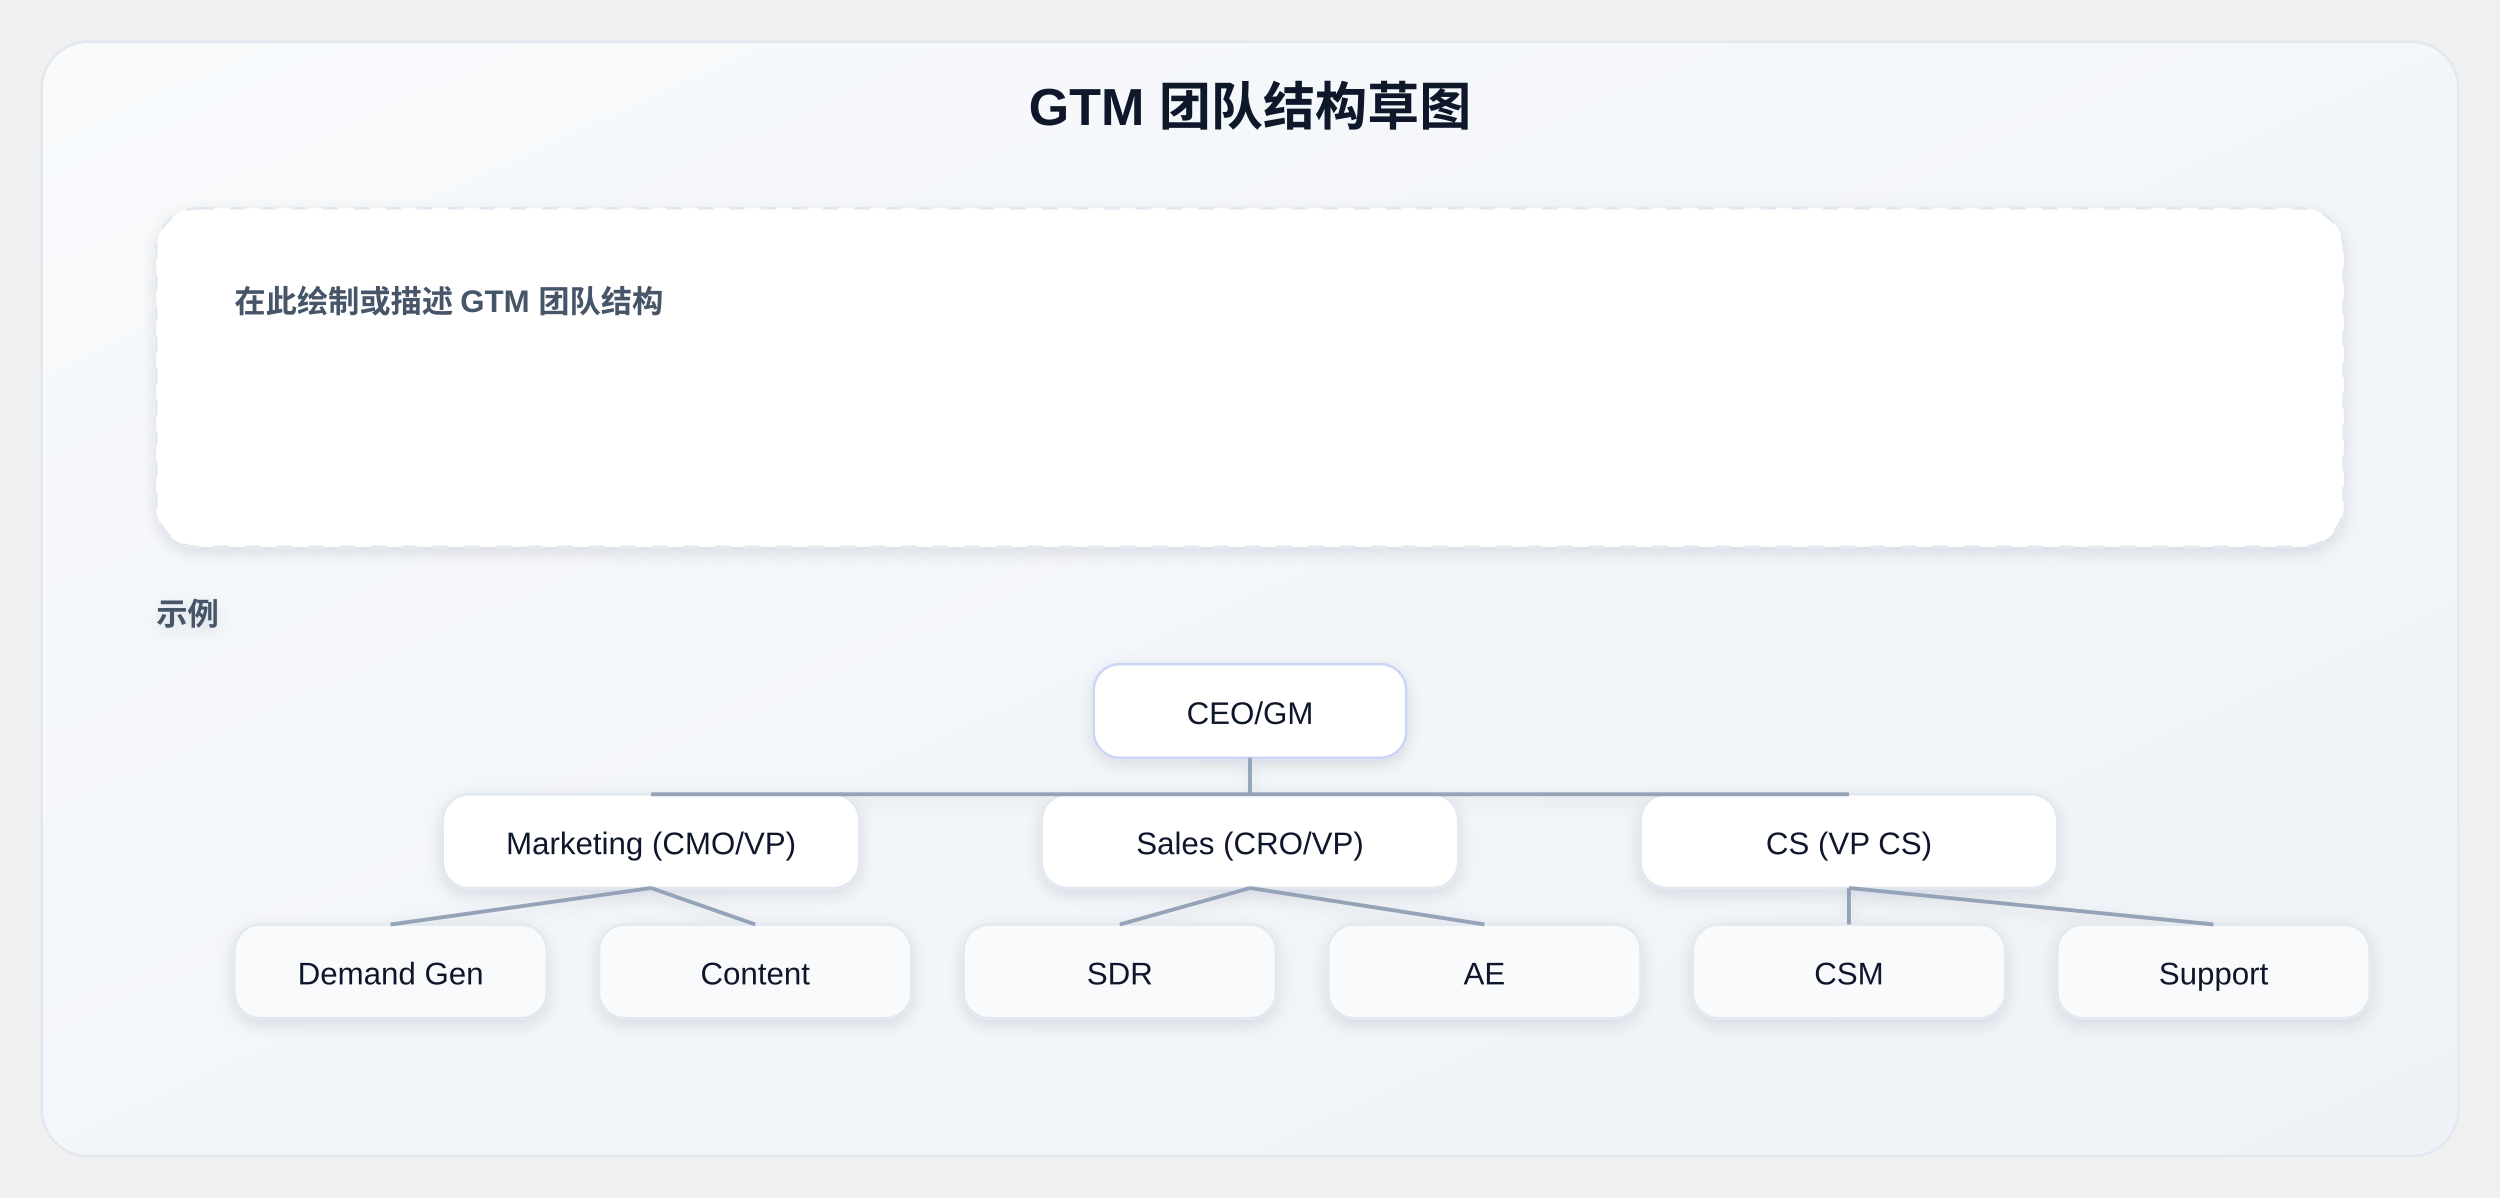
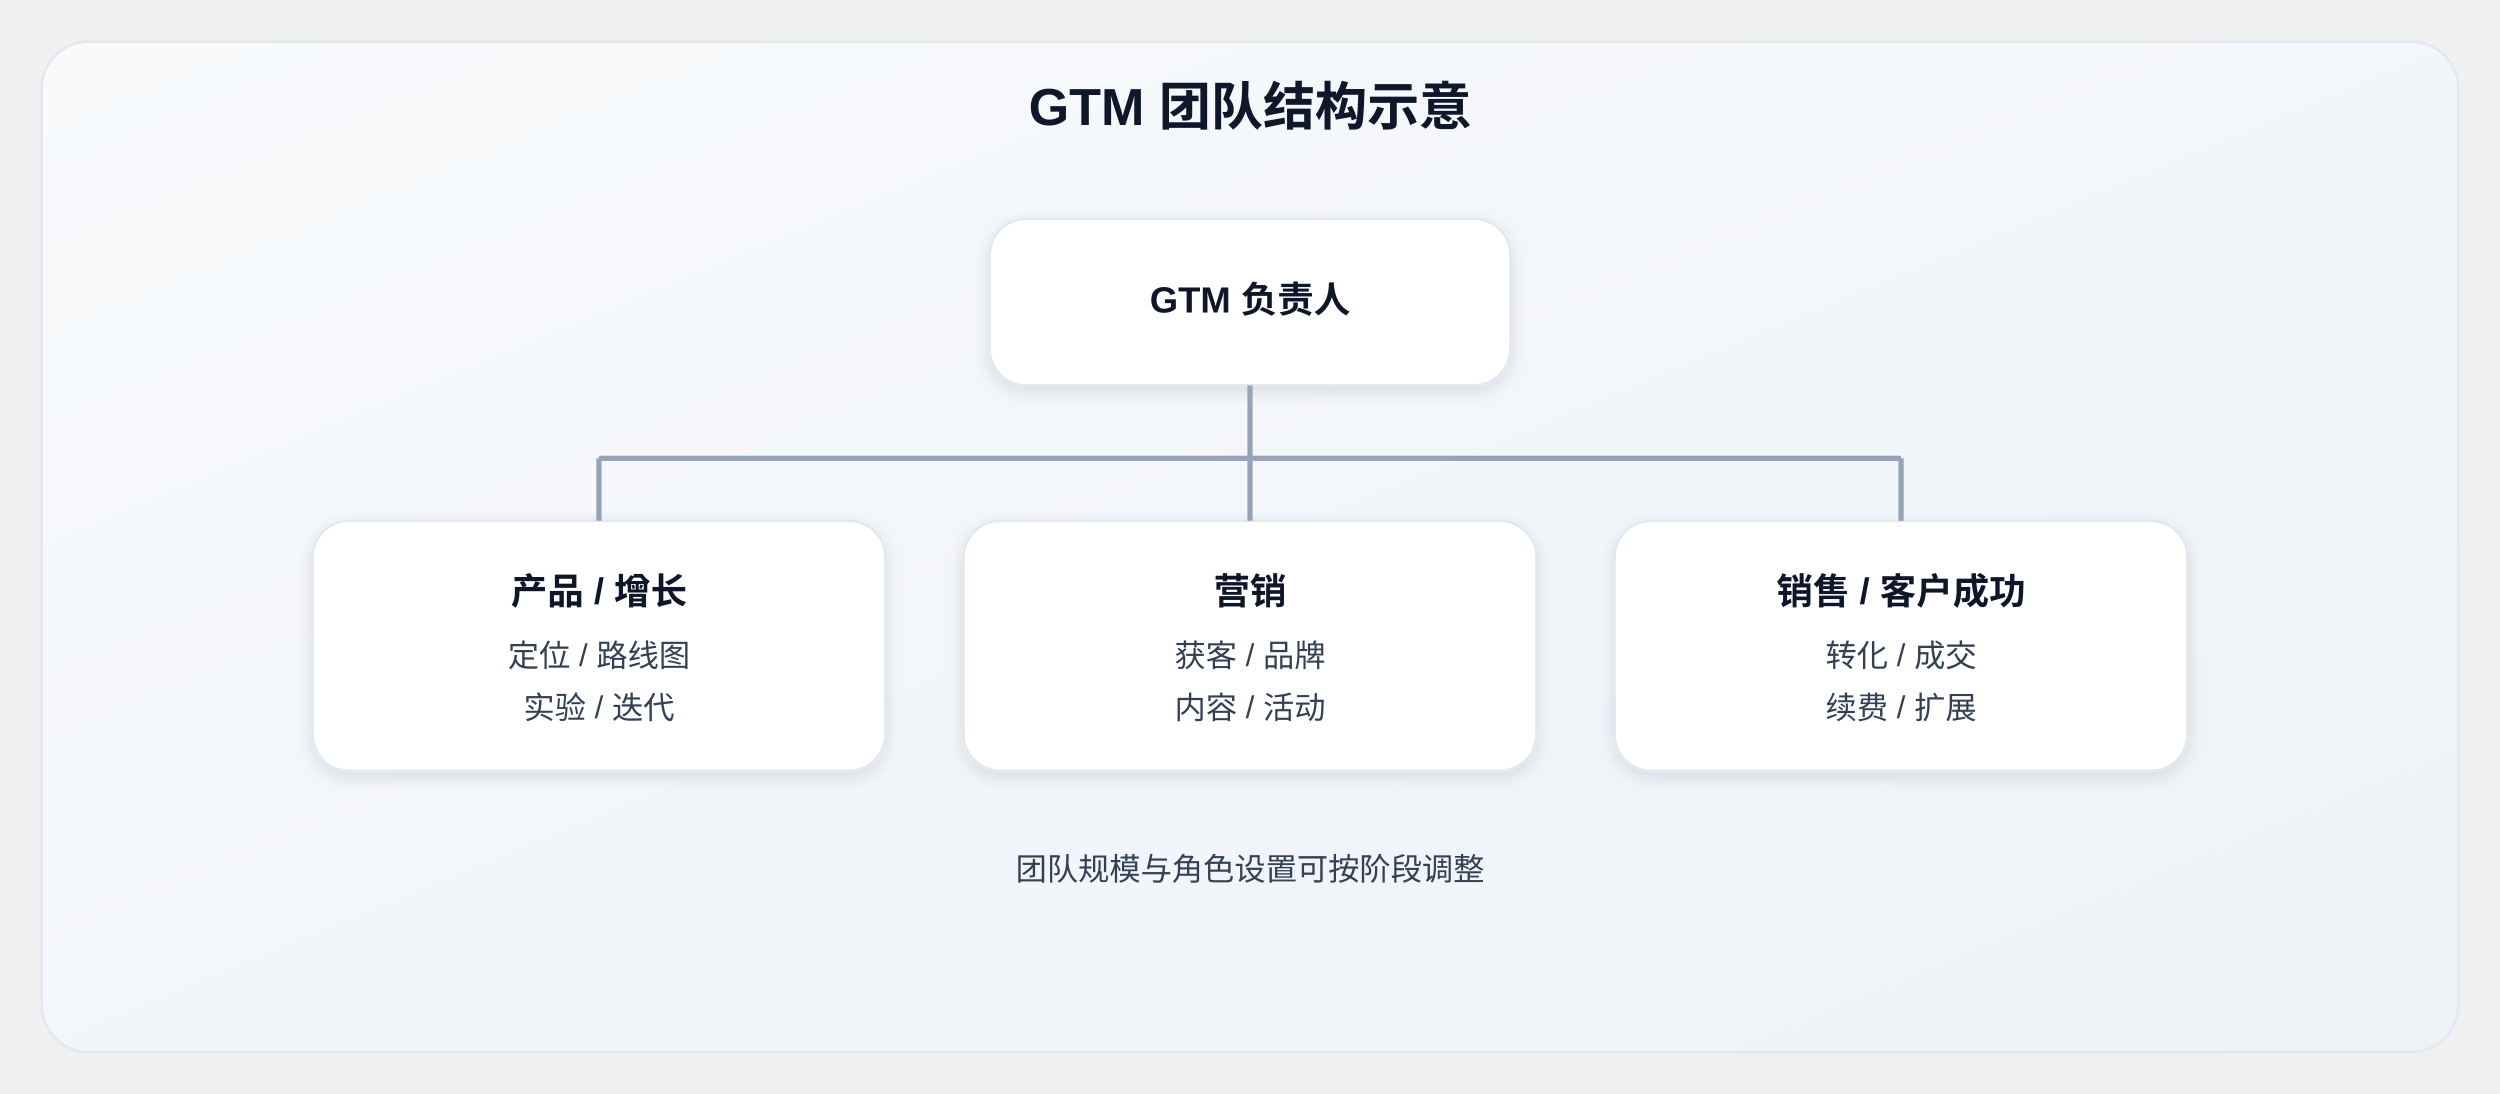
- <svg xmlns="http://www.w3.org/2000/svg" width="960" height="460" viewBox="0 0 960 460" role="img" aria-labelledby="st-03-title st-03-desc">
+ <svg xmlns="http://www.w3.org/2000/svg" width="960" height="420" viewBox="0 0 960 420" role="img" aria-labelledby="st-03-title st-03-desc">
  <defs>
    <linearGradient id="st-03-bg" x1="0" y1="0" x2="1" y2="1">
      <stop offset="0%" stop-color="#F8FAFC" />
      <stop offset="100%" stop-color="#EEF2F7" />
    </linearGradient>
    <filter id="st-03-shadow" x="-10%" y="-10%" width="120%" height="120%">
      <feDropShadow dx="0" dy="2" stdDeviation="3" flood-color="#0F172A" flood-opacity="0.12" />
    </filter>
    <style>
      .title { font: 700 20px/1.2 "Noto Sans SC", "PingFang SC", "Microsoft YaHei", Arial, sans-serif; fill: #0F172A; }
-       .label { font: 700 12px/1.2 "Noto Sans SC", "PingFang SC", "Microsoft YaHei", Arial, sans-serif; fill: #475569; }
-       .node { font: 12px/1.2 "Noto Sans SC", "PingFang SC", "Microsoft YaHei", Arial, sans-serif; fill: #0F172A; }
-       .line { stroke: #94A3B8; stroke-width: 1.5; }
+       .section { font: 700 14px/1.2 "Noto Sans SC", "PingFang SC", "Microsoft YaHei", Arial, sans-serif; fill: #0F172A; }
+       .body { font: 12px/1.6 "Noto Sans SC", "PingFang SC", "Microsoft YaHei", Arial, sans-serif; fill: #334155; }
    </style>
  </defs>
-   <rect x="16" y="16" width="928" height="428" rx="18" fill="url(#st-03-bg)" stroke="#E2E8F0" />
-   <text x="480" y="48" text-anchor="middle" class="title">GTM 团队结构草图</text>
+   <rect x="16" y="16" width="928" height="388" rx="18" fill="url(#st-03-bg)" stroke="#E2E8F0" />
+   <text x="480" y="48" text-anchor="middle" class="title">GTM 团队结构示意</text>
  <g filter="url(#st-03-shadow)">
-     <rect x="60" y="80" width="840" height="130" rx="16" fill="#FFFFFF" stroke="#E2E8F0" stroke-dasharray="6 6" />
-     <text x="90" y="120" class="label">在此绘制或描述 GTM 团队结构</text>
-     <text x="60" y="240" class="label">示例</text>
-     <rect x="420" y="255" width="120" height="36" rx="10" fill="#FFFFFF" stroke="#CBD5F5" />
-     <text x="480" y="278" text-anchor="middle" class="node">CEO/GM</text>
-     <rect x="170" y="305" width="160" height="36" rx="10" fill="#FFFFFF" stroke="#E2E8F0" />
-     <rect x="400" y="305" width="160" height="36" rx="10" fill="#FFFFFF" stroke="#E2E8F0" />
-     <rect x="630" y="305" width="160" height="36" rx="10" fill="#FFFFFF" stroke="#E2E8F0" />
-     <text x="250" y="328" text-anchor="middle" class="node">Marketing (CMO/VP)</text>
-     <text x="480" y="328" text-anchor="middle" class="node">Sales (CRO/VP)</text>
-     <text x="710" y="328" text-anchor="middle" class="node">CS (VP CS)</text>
-     <rect x="90" y="355" width="120" height="36" rx="10" fill="#F8FAFC" stroke="#E2E8F0" />
-     <rect x="230" y="355" width="120" height="36" rx="10" fill="#F8FAFC" stroke="#E2E8F0" />
-     <rect x="370" y="355" width="120" height="36" rx="10" fill="#F8FAFC" stroke="#E2E8F0" />
-     <rect x="510" y="355" width="120" height="36" rx="10" fill="#F8FAFC" stroke="#E2E8F0" />
-     <rect x="650" y="355" width="120" height="36" rx="10" fill="#F8FAFC" stroke="#E2E8F0" />
-     <rect x="790" y="355" width="120" height="36" rx="10" fill="#F8FAFC" stroke="#E2E8F0" />
-     <text x="150" y="378" text-anchor="middle" class="node">Demand Gen</text>
-     <text x="290" y="378" text-anchor="middle" class="node">Content</text>
-     <text x="430" y="378" text-anchor="middle" class="node">SDR</text>
-     <text x="570" y="378" text-anchor="middle" class="node">AE</text>
-     <text x="710" y="378" text-anchor="middle" class="node">CSM</text>
-     <text x="850" y="378" text-anchor="middle" class="node">Support</text>
-     <line x1="480" y1="291" x2="480" y2="305" class="line" />
-     <line x1="480" y1="305" x2="250" y2="305" class="line" />
-     <line x1="480" y1="305" x2="480" y2="305" class="line" />
-     <line x1="480" y1="305" x2="710" y2="305" class="line" />
-     <line x1="250" y1="341" x2="150" y2="355" class="line" />
-     <line x1="250" y1="341" x2="290" y2="355" class="line" />
-     <line x1="480" y1="341" x2="430" y2="355" class="line" />
-     <line x1="480" y1="341" x2="570" y2="355" class="line" />
-     <line x1="710" y1="341" x2="710" y2="355" class="line" />
-     <line x1="710" y1="341" x2="850" y2="355" class="line" />
+     <rect x="380" y="84" width="200" height="64" rx="14" fill="#FFFFFF" stroke="#E2E8F0" />
+     <text x="480" y="120" text-anchor="middle" class="section">GTM 负责人</text>
+     <rect x="120" y="200" width="220" height="96" rx="14" fill="#FFFFFF" stroke="#E2E8F0" />
+     <rect x="370" y="200" width="220" height="96" rx="14" fill="#FFFFFF" stroke="#E2E8F0" />
+     <rect x="620" y="200" width="220" height="96" rx="14" fill="#FFFFFF" stroke="#E2E8F0" />
+     <text x="230" y="232" text-anchor="middle" class="section">产品 / 增长</text>
+     <text x="230" y="256" text-anchor="middle" class="body">定位 / 路线图</text>
+     <text x="230" y="276" text-anchor="middle" class="body">实验 / 迭代</text>
+     <text x="480" y="232" text-anchor="middle" class="section">营销</text>
+     <text x="480" y="256" text-anchor="middle" class="body">获客 / 品牌</text>
+     <text x="480" y="276" text-anchor="middle" class="body">内容 / 活动</text>
+     <text x="730" y="232" text-anchor="middle" class="section">销售 / 客户成功</text>
+     <text x="730" y="256" text-anchor="middle" class="body">转化 / 成交</text>
+     <text x="730" y="276" text-anchor="middle" class="body">续费 / 扩展</text>
  </g>
+   <line x1="480" y1="148" x2="480" y2="176" stroke="#94A3B8" stroke-width="2" />
+   <line x1="230" y1="176" x2="730" y2="176" stroke="#94A3B8" stroke-width="2" />
+   <line x1="230" y1="176" x2="230" y2="200" stroke="#94A3B8" stroke-width="2" />
+   <line x1="480" y1="176" x2="480" y2="200" stroke="#94A3B8" stroke-width="2" />
+   <line x1="730" y1="176" x2="730" y2="200" stroke="#94A3B8" stroke-width="2" />
+   <text x="480" y="338" text-anchor="middle" class="body">团队规模与角色设置可按阶段调整</text>
</svg>
